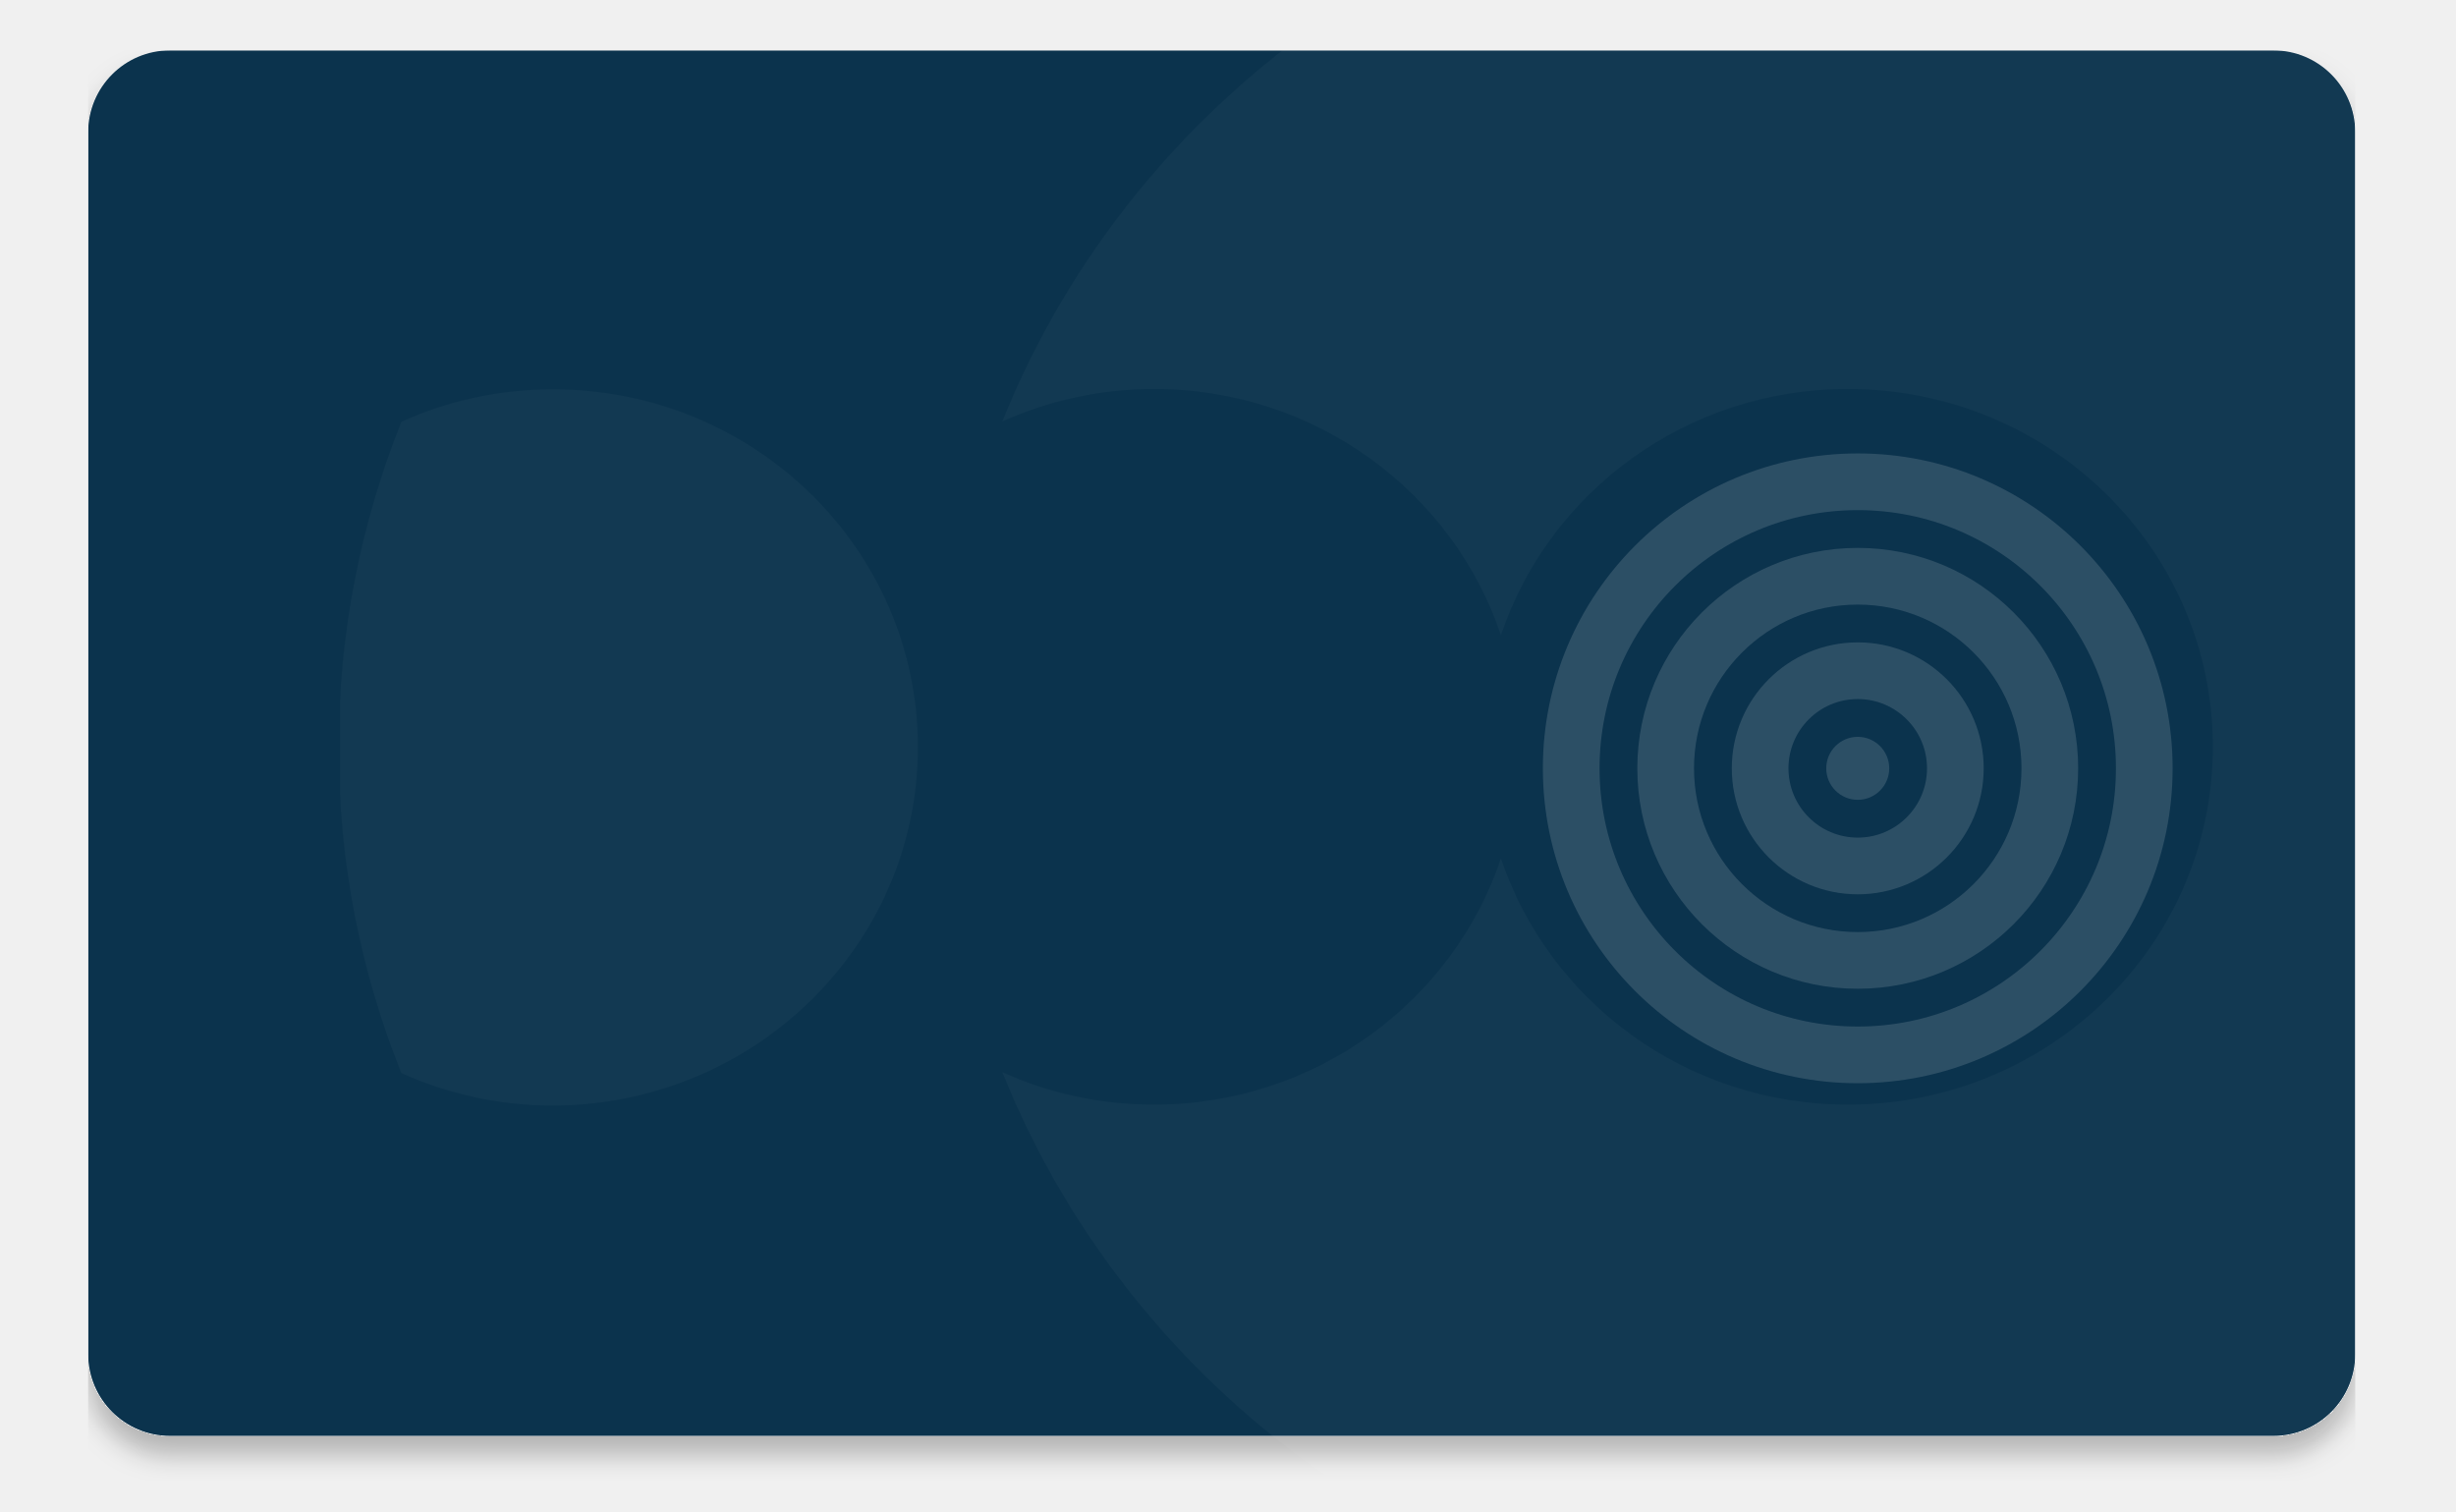
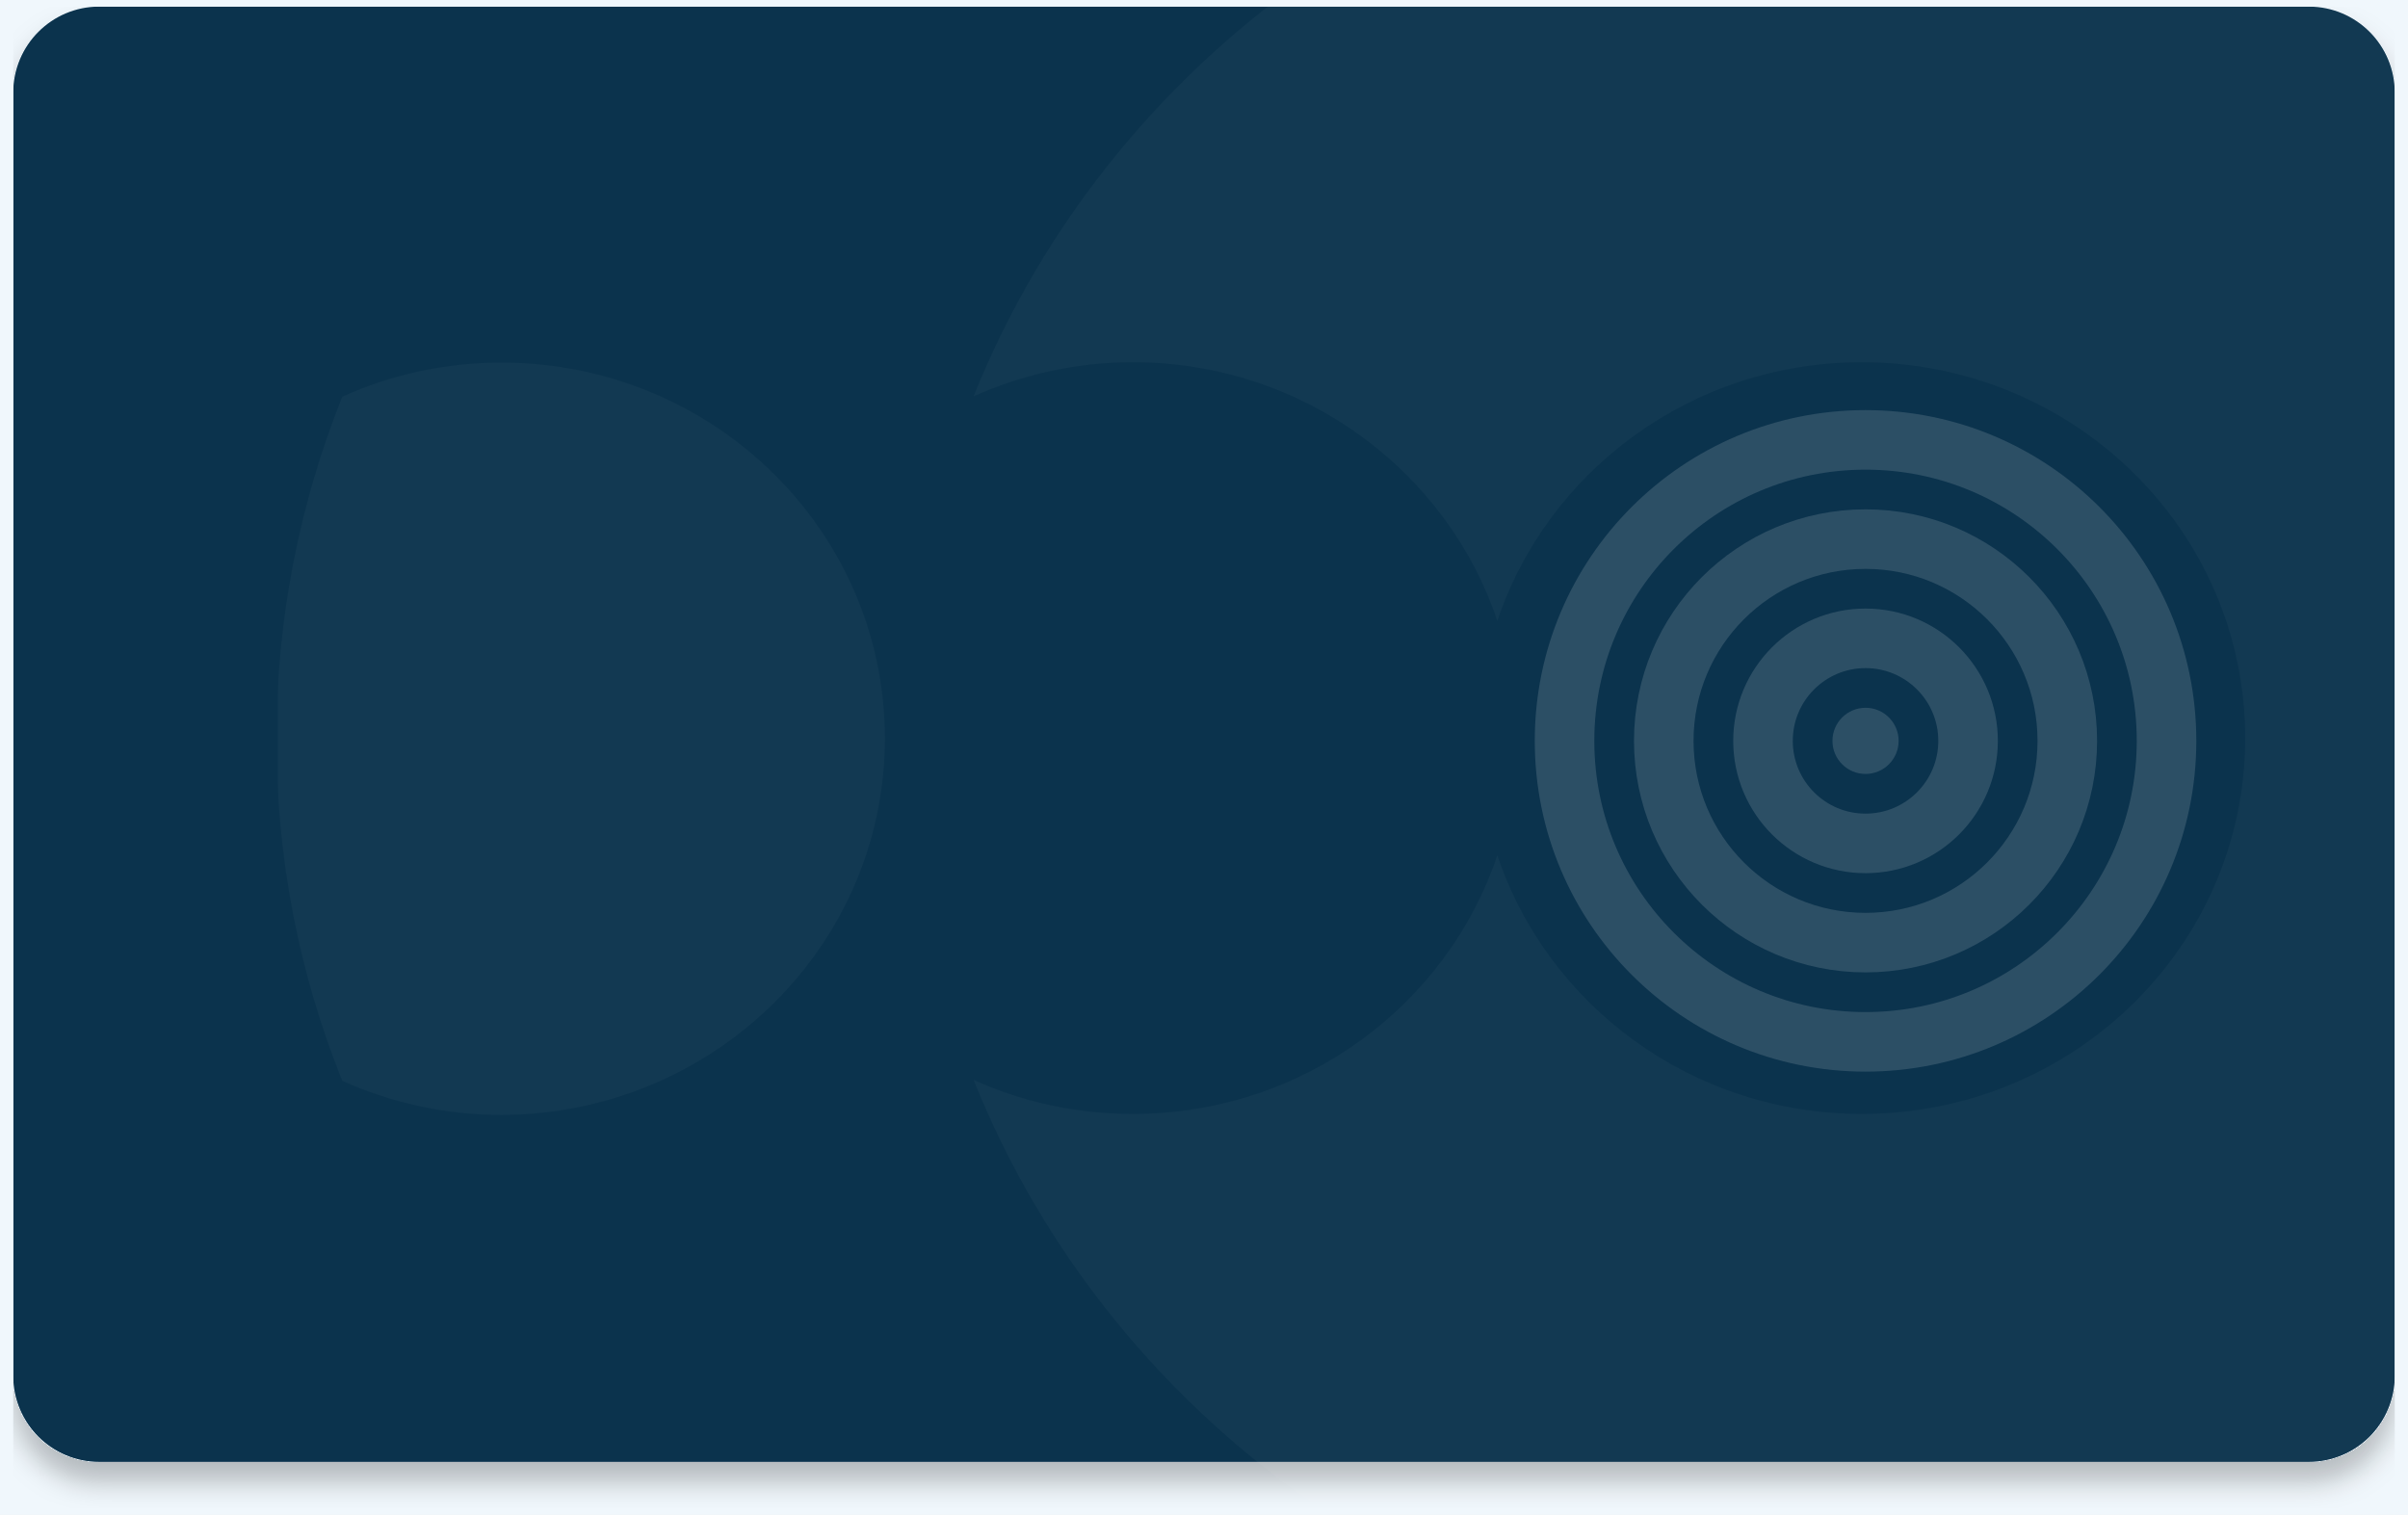
- <svg xmlns="http://www.w3.org/2000/svg" width="390" height="240" viewBox="0 0 390 240" fill="none">
-   <g clip-path="url(#clip0_427_750)">
-     <g filter="url(#filter0_d_427_750)">
-       <rect x="14" y="8" width="360" height="220" rx="13" fill="#0B334D" />
+ <svg xmlns="http://www.w3.org/2000/svg" width="364" height="229" viewBox="0 0 364 229" fill="none">
+   <rect width="364" height="229" fill="#F0F7FC" />
+   <g clip-path="url(#clip0_427_842)">
+     <g filter="url(#filter0_d_427_842)">
+       <rect x="2" y="1" width="360" height="220" rx="13" fill="#0B334D" />
    </g>
-     <mask id="mask0_427_750" style="mask-type:luminance" maskUnits="userSpaceOnUse" x="54" y="-23" width="384" height="283">
-       <path d="M437.784 -23H54V260H437.784V-23Z" fill="white" />
+     <mask id="mask0_427_842" style="mask-type:luminance" maskUnits="userSpaceOnUse" x="42" y="-30" width="384" height="283">
+       <path d="M425.784 -30H42V253H425.784V-30Z" fill="white" />
    </mask>
-     <g mask="url(#mask0_427_750)">
-       <path d="M145.761 118.633C145.761 87.249 119.825 61.819 87.816 61.819C79.225 61.819 71.072 63.643 63.74 66.969C57.338 82.957 53.782 100.446 53.782 118.687C53.782 136.928 57.284 154.364 63.74 170.405C71.072 173.678 79.225 175.555 87.816 175.555C119.825 175.448 145.761 150.018 145.761 118.633Z" fill="white" fill-opacity="0.03" />
-       <path d="M293.386 -22.732C232.377 -22.732 180.232 14.447 159.166 66.916C166.498 63.643 174.651 61.766 183.241 61.766C208.958 61.766 230.735 78.182 238.341 100.876C245.947 78.182 267.724 61.766 293.441 61.766C325.45 61.766 351.386 87.195 351.386 118.58C351.386 149.965 325.45 175.395 293.441 175.395C267.724 175.395 245.947 158.978 238.341 136.285C230.735 158.978 208.958 175.395 183.241 175.395C174.651 175.395 166.498 173.571 159.166 170.245C180.232 222.821 232.377 260 293.386 260C372.999 260 437.565 196.694 437.565 118.634C437.565 40.574 372.999 -22.732 293.386 -22.732Z" fill="white" fill-opacity="0.03" />
+     <g mask="url(#mask0_427_842)">
+       <path d="M133.761 111.633C133.761 80.249 107.825 54.819 75.816 54.819C67.225 54.819 59.072 56.643 51.74 59.969C45.338 75.957 41.782 93.446 41.782 111.687C41.782 129.928 45.284 147.364 51.74 163.405C59.072 166.678 67.225 168.555 75.816 168.555C107.825 168.448 133.761 143.018 133.761 111.633Z" fill="white" fill-opacity="0.03" />
+       <path d="M281.386 -29.732C220.377 -29.732 168.232 7.447 147.166 59.916C154.498 56.643 162.651 54.766 171.241 54.766C196.958 54.766 218.735 71.182 226.341 93.876C233.947 71.182 255.724 54.766 281.441 54.766C313.45 54.766 339.386 80.195 339.386 111.58C339.386 142.965 313.45 168.395 281.441 168.395C255.724 168.395 233.947 151.978 226.341 129.285C218.735 151.978 196.958 168.395 171.241 168.395C162.651 168.395 154.498 166.571 147.166 163.245C168.232 215.821 220.377 253 281.386 253C360.999 253 425.565 189.694 425.565 111.634C425.565 33.574 360.999 -29.732 281.386 -29.732Z" fill="white" fill-opacity="0.03" />
    </g>
  </g>
-   <circle cx="295" cy="122" r="45.5" stroke="white" stroke-opacity="0.14" stroke-width="9" />
-   <circle cx="295" cy="122" r="30.5" stroke="white" stroke-opacity="0.14" stroke-width="9" />
-   <circle cx="295" cy="122" r="15.5" stroke="white" stroke-opacity="0.14" stroke-width="9" />
-   <circle cx="295" cy="122" r="5" fill="white" fill-opacity="0.14" />
+   <circle cx="282" cy="112" r="45.5" stroke="white" stroke-opacity="0.14" stroke-width="9" />
+   <circle cx="282" cy="112" r="30.5" stroke="white" stroke-opacity="0.14" stroke-width="9" />
+   <circle cx="282" cy="112" r="15.5" stroke="white" stroke-opacity="0.14" stroke-width="9" />
+   <circle cx="282" cy="112" r="5" fill="white" fill-opacity="0.14" />
  <defs>
-     <filter id="filter0_d_427_750" x="10" y="7" width="368" height="228" filterUnits="userSpaceOnUse" color-interpolation-filters="sRGB">
+     <filter id="filter0_d_427_842" x="-2" y="0" width="368" height="228" filterUnits="userSpaceOnUse" color-interpolation-filters="sRGB">
      <feFlood flood-opacity="0" result="BackgroundImageFix" />
      <feColorMatrix in="SourceAlpha" type="matrix" values="0 0 0 0 0 0 0 0 0 0 0 0 0 0 0 0 0 0 127 0" result="hardAlpha" />
      <feOffset dy="3" />
      <feGaussianBlur stdDeviation="2" />
      <feComposite in2="hardAlpha" operator="out" />
      <feColorMatrix type="matrix" values="0 0 0 0 0 0 0 0 0 0 0 0 0 0 0 0 0 0 0.25 0" />
-       <feBlend mode="normal" in2="BackgroundImageFix" result="effect1_dropShadow_427_750" />
-       <feBlend mode="normal" in="SourceGraphic" in2="effect1_dropShadow_427_750" result="shape" />
+       <feBlend mode="normal" in2="BackgroundImageFix" result="effect1_dropShadow_427_842" />
+       <feBlend mode="normal" in="SourceGraphic" in2="effect1_dropShadow_427_842" result="shape" />
    </filter>
-     <clipPath id="clip0_427_750">
-       <rect width="360" height="228" fill="white" transform="translate(14 8)" />
+     <clipPath id="clip0_427_842">
+       <rect width="360" height="228" fill="white" transform="translate(2 1)" />
    </clipPath>
  </defs>
</svg>
